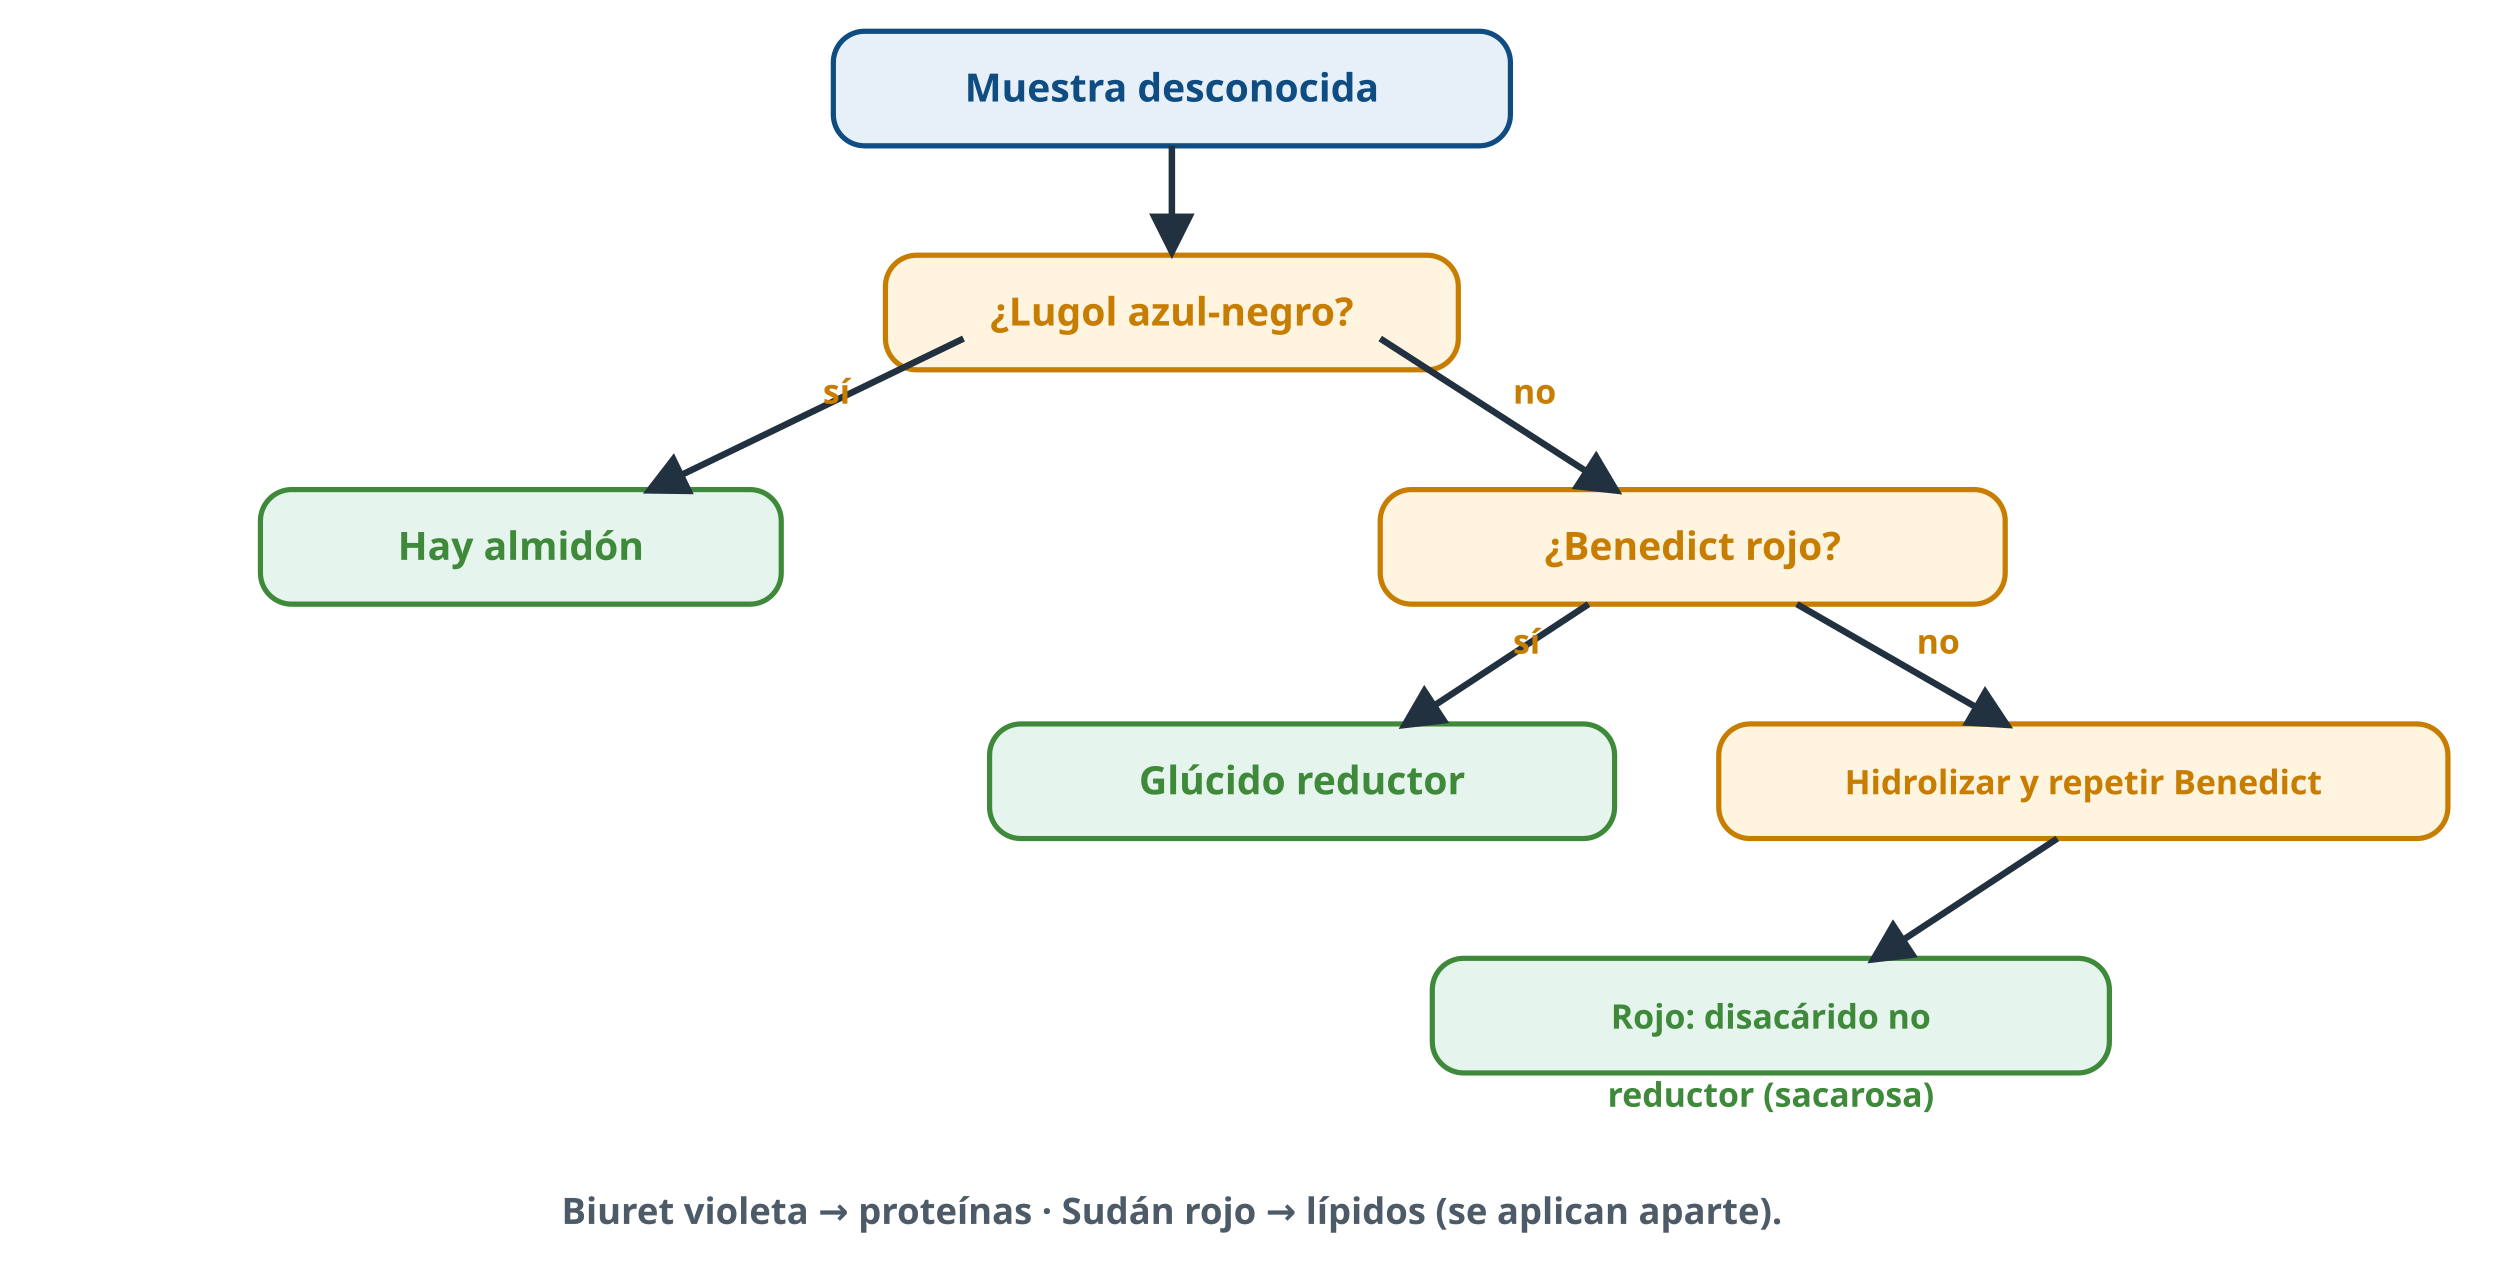
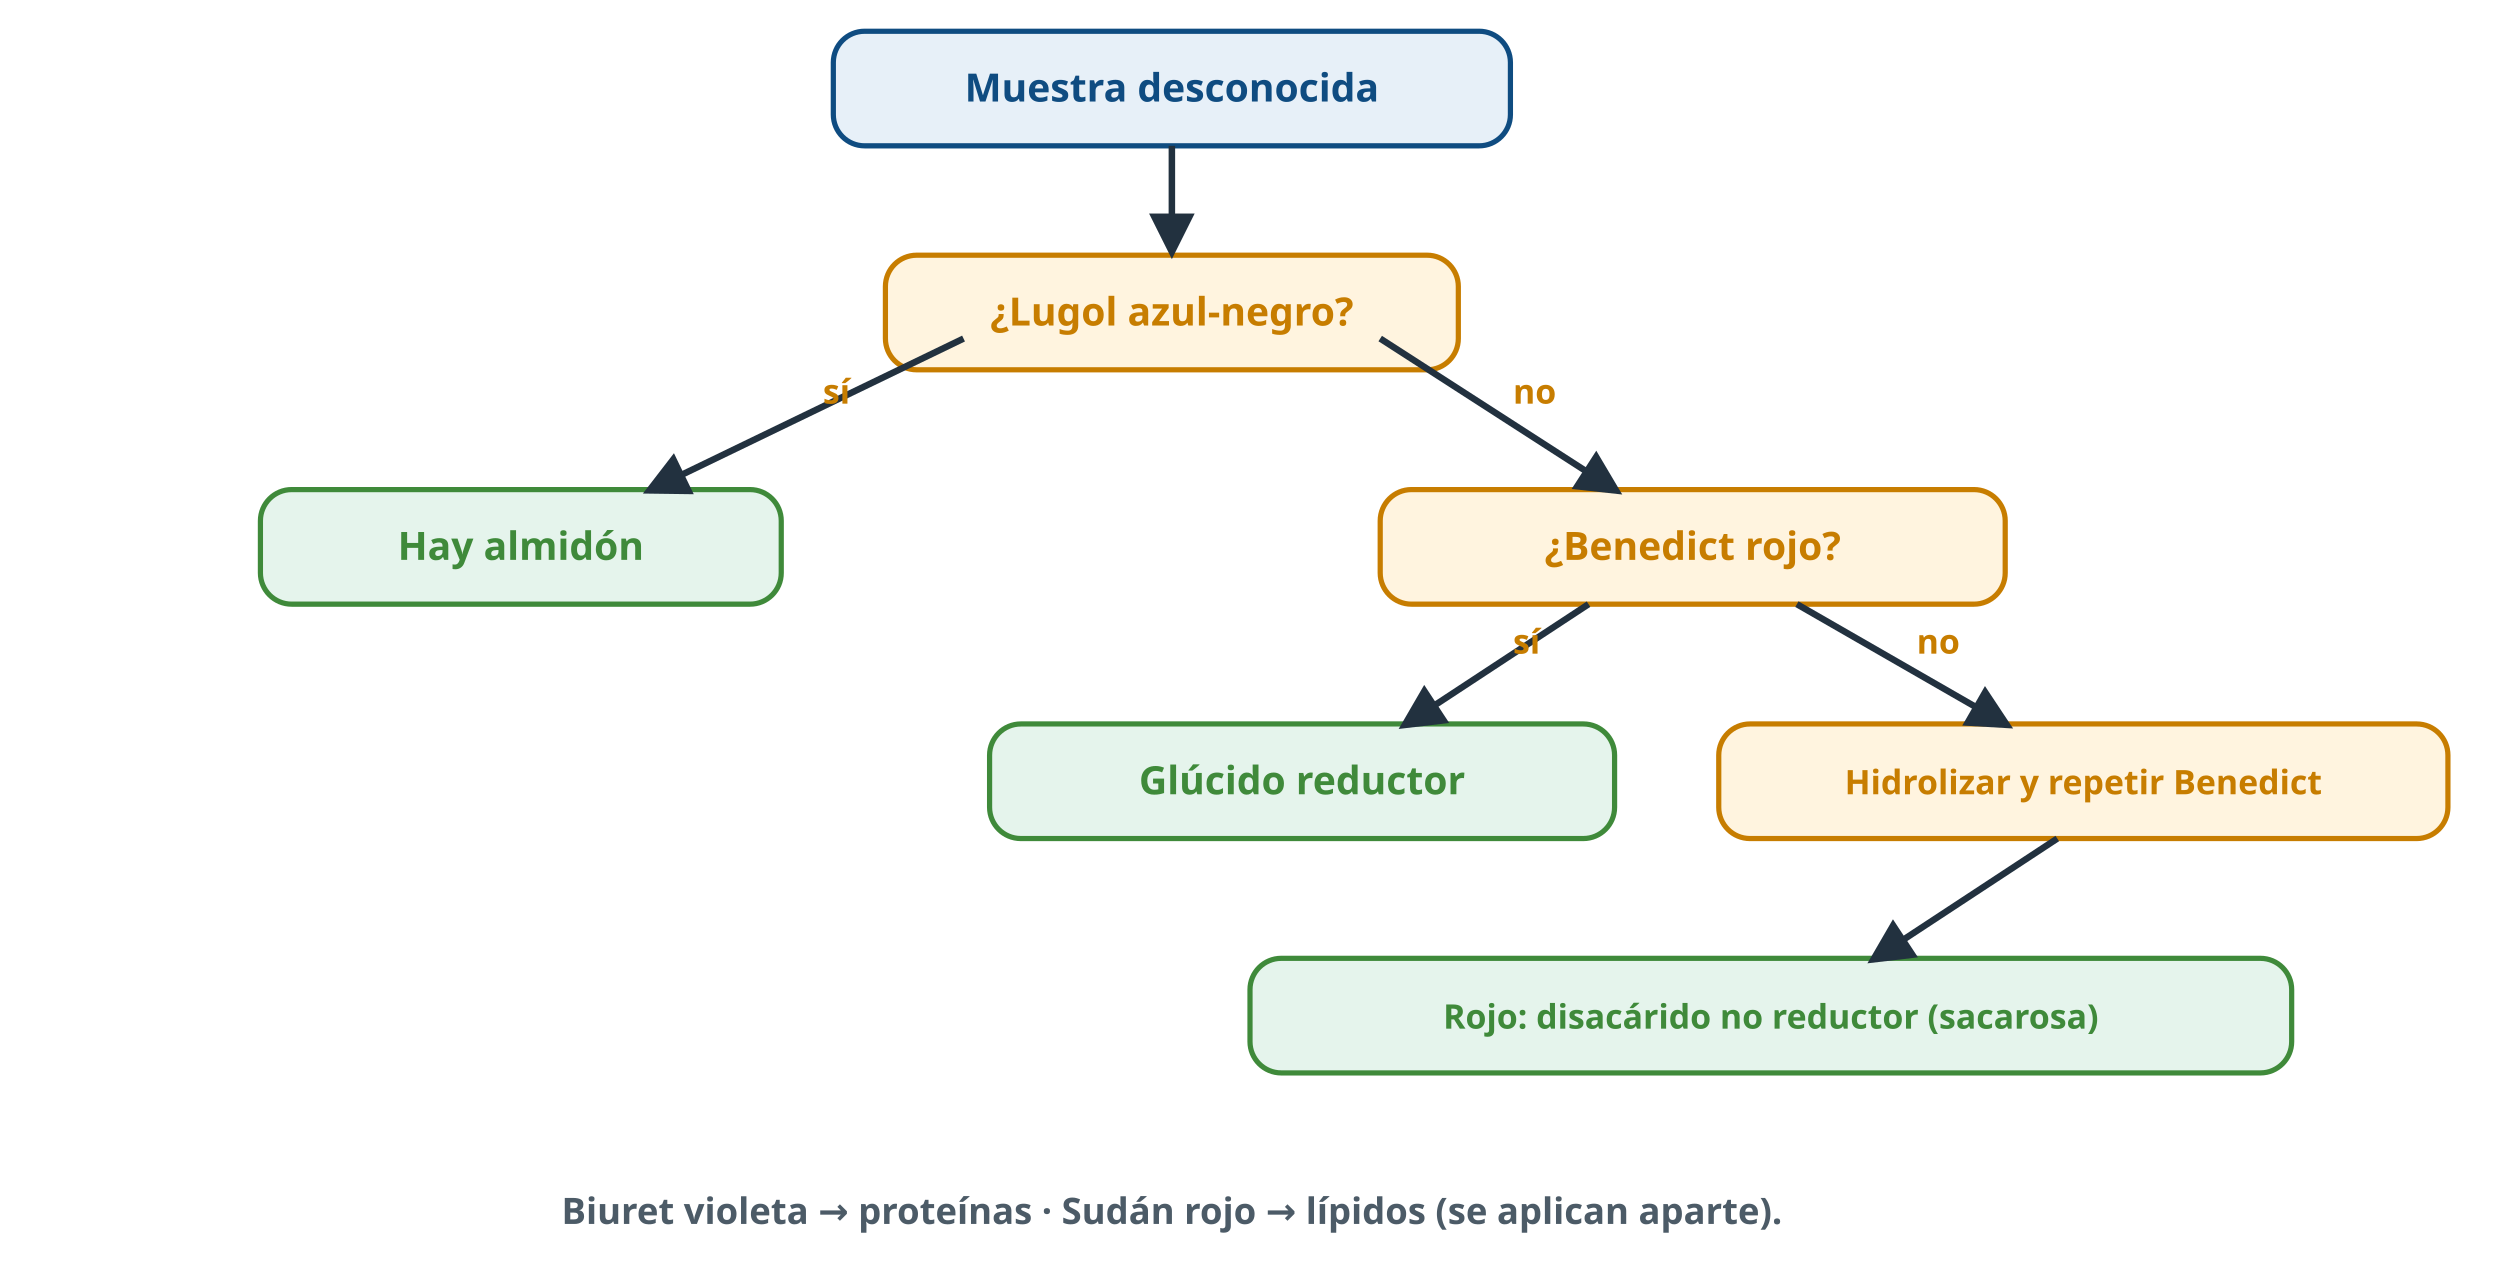
<svg xmlns="http://www.w3.org/2000/svg" viewBox="0 0 960 490" role="img" font-family="Nunito, 'Segoe UI', system-ui, sans-serif">
  <defs>
    <marker id="fl" viewBox="0 0 10 10" refX="8" refY="5" markerWidth="7" markerHeight="7" orient="auto-start-reverse">
      <path d="M0,0 L10,5 L0,10 z" fill="#2a7fc1" />
    </marker>
    <marker id="fk" viewBox="0 0 10 10" refX="8" refY="5" markerWidth="7" markerHeight="7" orient="auto-start-reverse">
      <path d="M0,0 L10,5 L0,10 z" fill="#22313f" />
    </marker>
    <radialGradient id="gO" cx="35%" cy="35%" r="70%">
      <stop offset="0" stop-color="#f08a7e" />
      <stop offset="1" stop-color="#c0392b" />
    </radialGradient>
    <radialGradient id="gH" cx="35%" cy="35%" r="70%">
      <stop offset="0" stop-color="#ffffff" />
      <stop offset="1" stop-color="#d5dde3" />
    </radialGradient>
  </defs>
  <rect x="320.0" y="12" width="260" height="44" rx="12" fill="#e7f0f8" stroke="#0f4c81" stroke-width="2" />
  <text x="450.0" y="39.0" font-size="15" text-anchor="middle" font-weight="900" fill="#0f4c81">Muestra desconocida</text>
  <rect x="340.0" y="98" width="220" height="44" rx="12" fill="#fff4df" stroke="#c77d00" stroke-width="2" />
  <text x="450.0" y="125.0" font-size="15" text-anchor="middle" font-weight="900" fill="#c77d00">¿Lugol azul-negro?</text>
  <line x1="450" y1="56" x2="450" y2="96" stroke="#22313f" stroke-width="2.5" marker-end="url(#fk)" />
  <rect x="100.0" y="188" width="200" height="44" rx="12" fill="#e5f4ec" stroke="#3f8a3a" stroke-width="2" />
  <text x="200.0" y="215.0" font-size="15" text-anchor="middle" font-weight="900" fill="#3f8a3a">Hay almidón</text>
  <line x1="370" y1="130" x2="250" y2="188" stroke="#22313f" stroke-width="2.5" marker-end="url(#fk)" />
  <text x="316.0" y="155.0" font-size="13" text-anchor="start" font-weight="900" fill="#c77d00">sí</text>
  <rect x="530.0" y="188" width="240" height="44" rx="12" fill="#fff4df" stroke="#c77d00" stroke-width="2" />
  <text x="650.0" y="215.0" font-size="15" text-anchor="middle" font-weight="900" fill="#c77d00">¿Benedict rojo?</text>
  <line x1="530" y1="130" x2="620" y2="188" stroke="#22313f" stroke-width="2.5" marker-end="url(#fk)" />
  <text x="581.0" y="155.0" font-size="13" text-anchor="start" font-weight="900" fill="#c77d00">no</text>
  <rect x="380.0" y="278" width="240" height="44" rx="12" fill="#e5f4ec" stroke="#3f8a3a" stroke-width="2" />
  <text x="500.0" y="305.0" font-size="15" text-anchor="middle" font-weight="900" fill="#3f8a3a">Glúcido reductor</text>
  <line x1="610" y1="232" x2="540" y2="278" stroke="#22313f" stroke-width="2.5" marker-end="url(#fk)" />
  <text x="581.0" y="251.0" font-size="13" text-anchor="start" font-weight="900" fill="#c77d00">sí</text>
  <rect x="660.0" y="278" width="280" height="44" rx="12" fill="#fff4df" stroke="#c77d00" stroke-width="2" />
  <text x="800.0" y="305.0" font-size="13" text-anchor="middle" font-weight="900" fill="#c77d00">Hidrolizar y repetir Benedict</text>
  <line x1="690" y1="232" x2="770" y2="278" stroke="#22313f" stroke-width="2.5" marker-end="url(#fk)" />
  <text x="736.0" y="251.0" font-size="13" text-anchor="start" font-weight="900" fill="#c77d00">no</text>
-   <rect x="550.0" y="368" width="260" height="44" rx="12" fill="#e5f4ec" stroke="#3f8a3a" stroke-width="2" />
-   <text x="680.0" y="395.0" font-size="13" text-anchor="middle" font-weight="900" fill="#3f8a3a">Rojo: disacárido no</text>
-   <text x="680.0" y="425.0" font-size="13" text-anchor="middle" font-weight="900" fill="#3f8a3a">reductor (sacarosa)</text>
+   <rect x="480.0" y="368" width="400" height="44" rx="12" fill="#e5f4ec" stroke="#3f8a3a" stroke-width="2" />
+   <text x="680.0" y="395.0" font-size="13" text-anchor="middle" font-weight="900" fill="#3f8a3a">Rojo: disacárido no reductor (sacarosa)</text>
  <line x1="790" y1="322" x2="720" y2="368" stroke="#22313f" stroke-width="2.5" marker-end="url(#fk)" />
  <text x="450.0" y="470.0" font-size="14" text-anchor="middle" font-weight="800" fill="#4c5b67">Biuret violeta → proteínas · Sudán rojo → lípidos (se aplican aparte).</text>
</svg>
